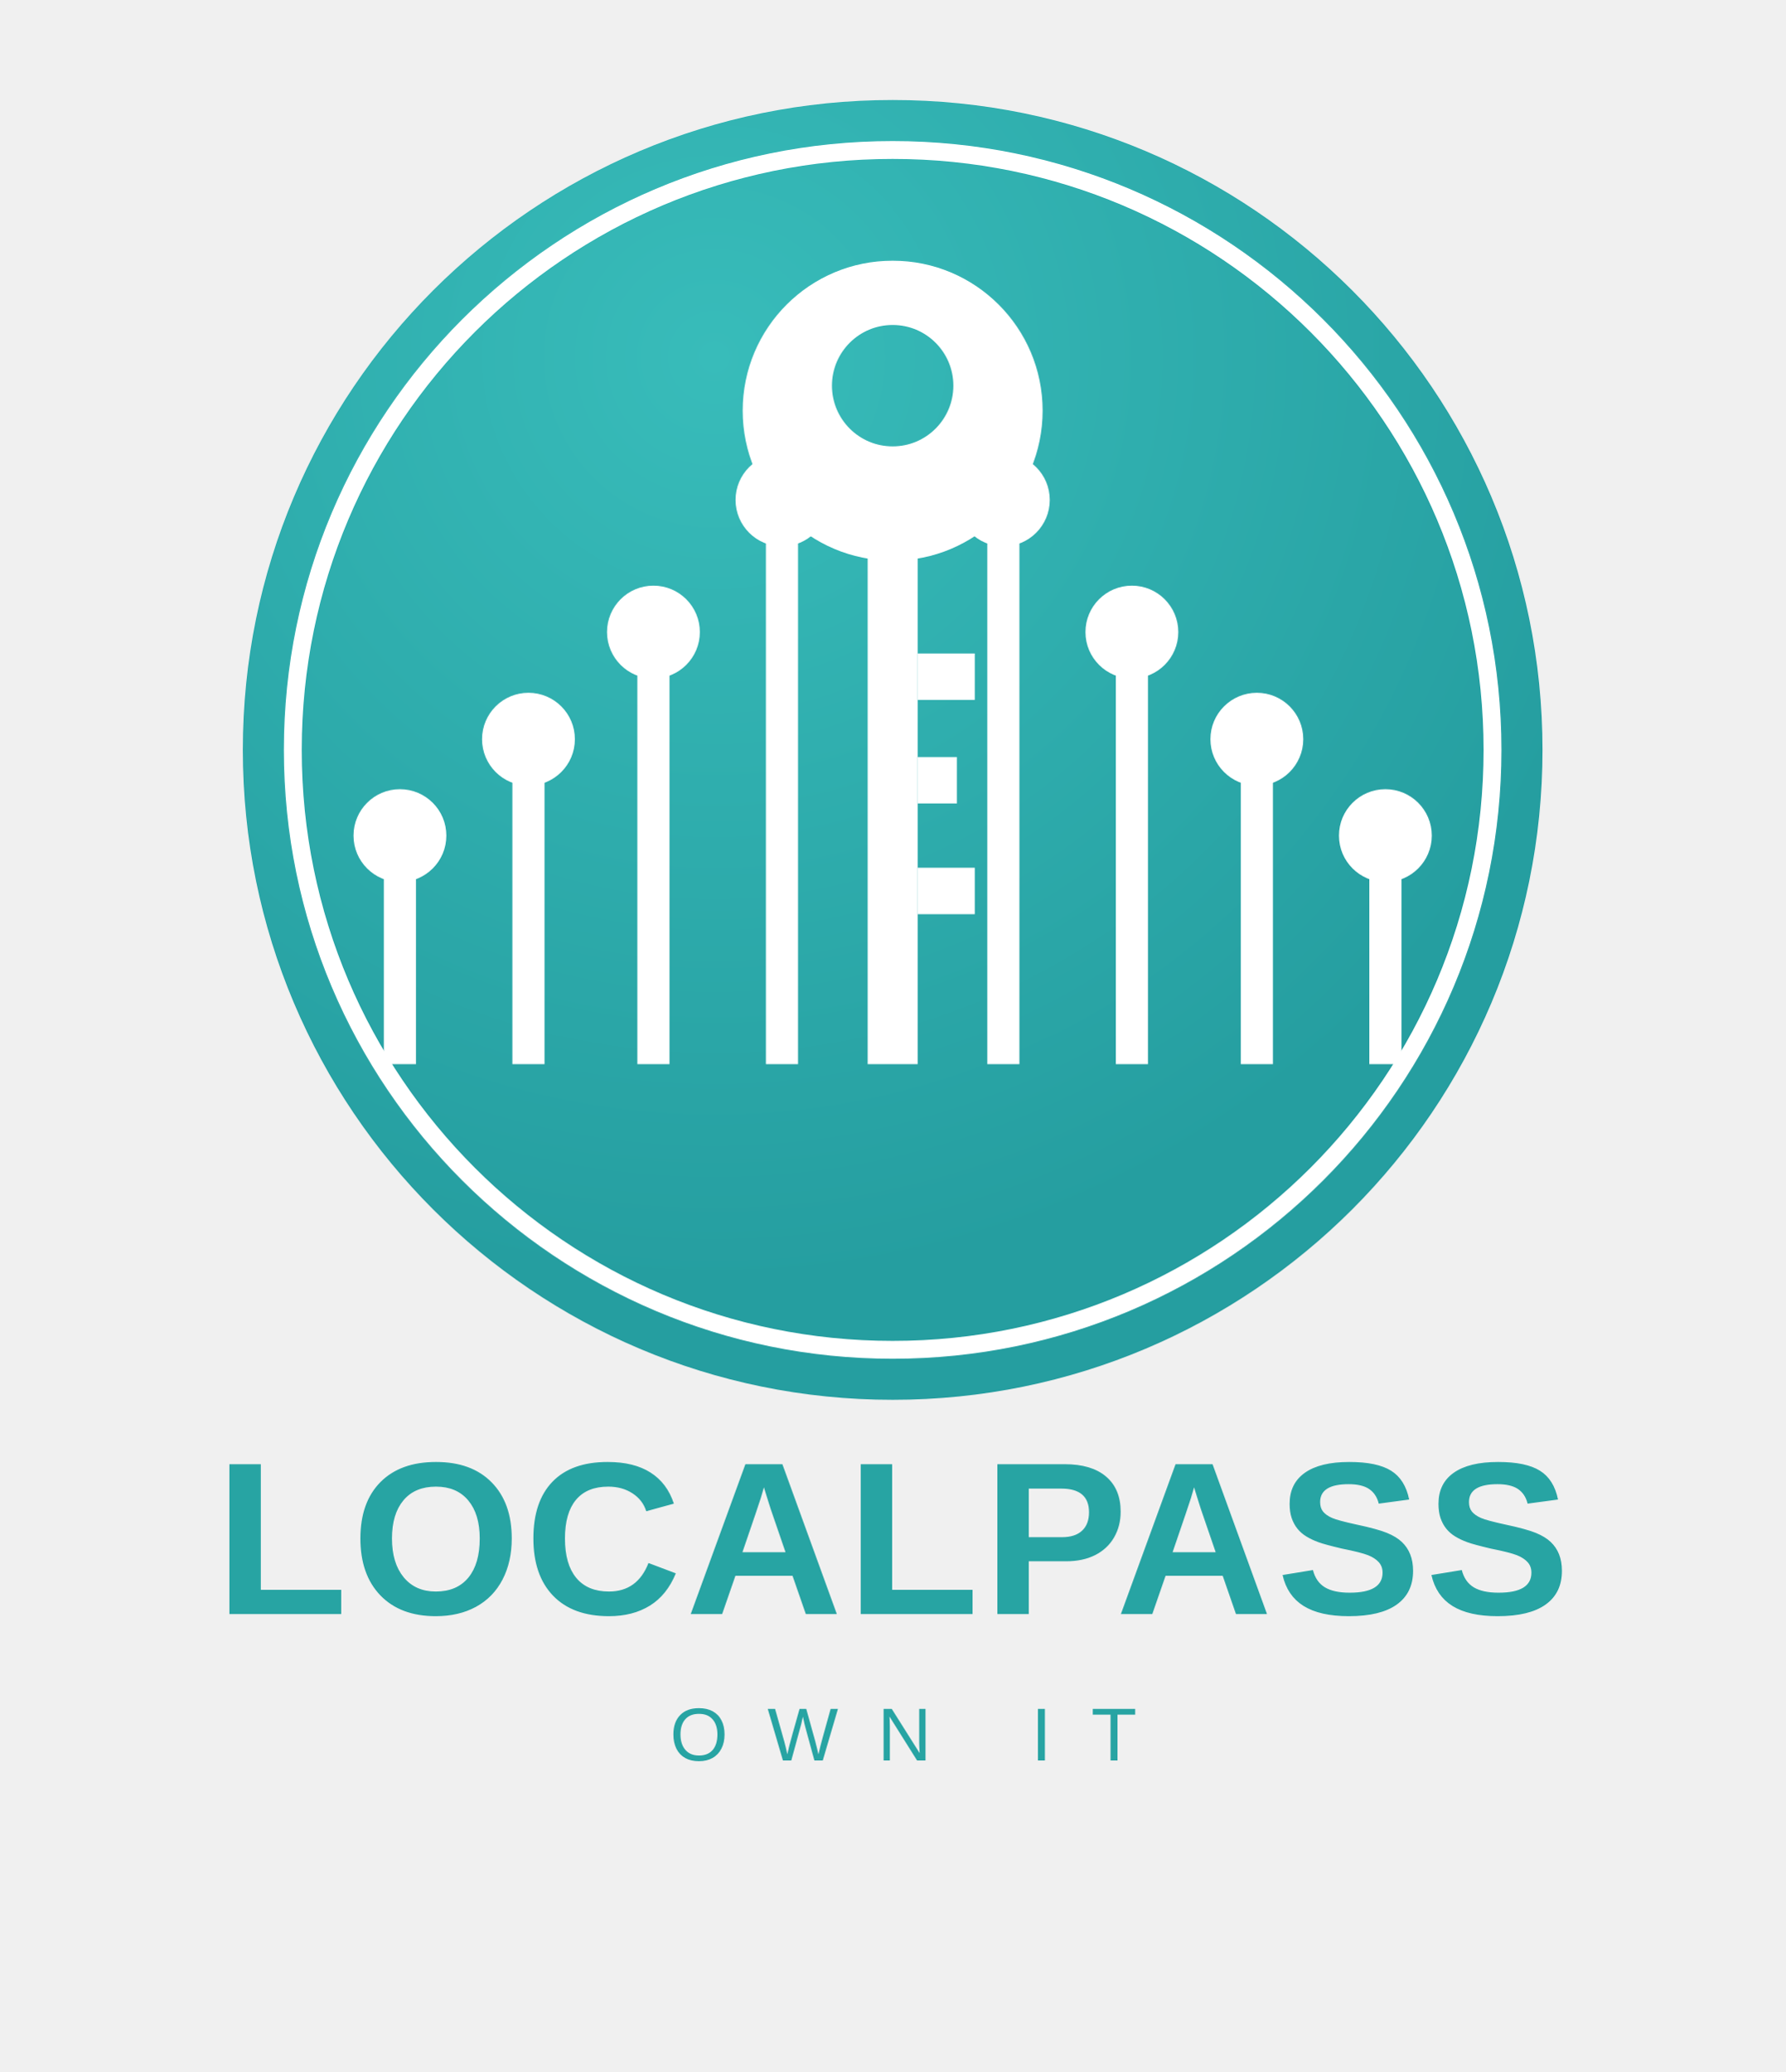
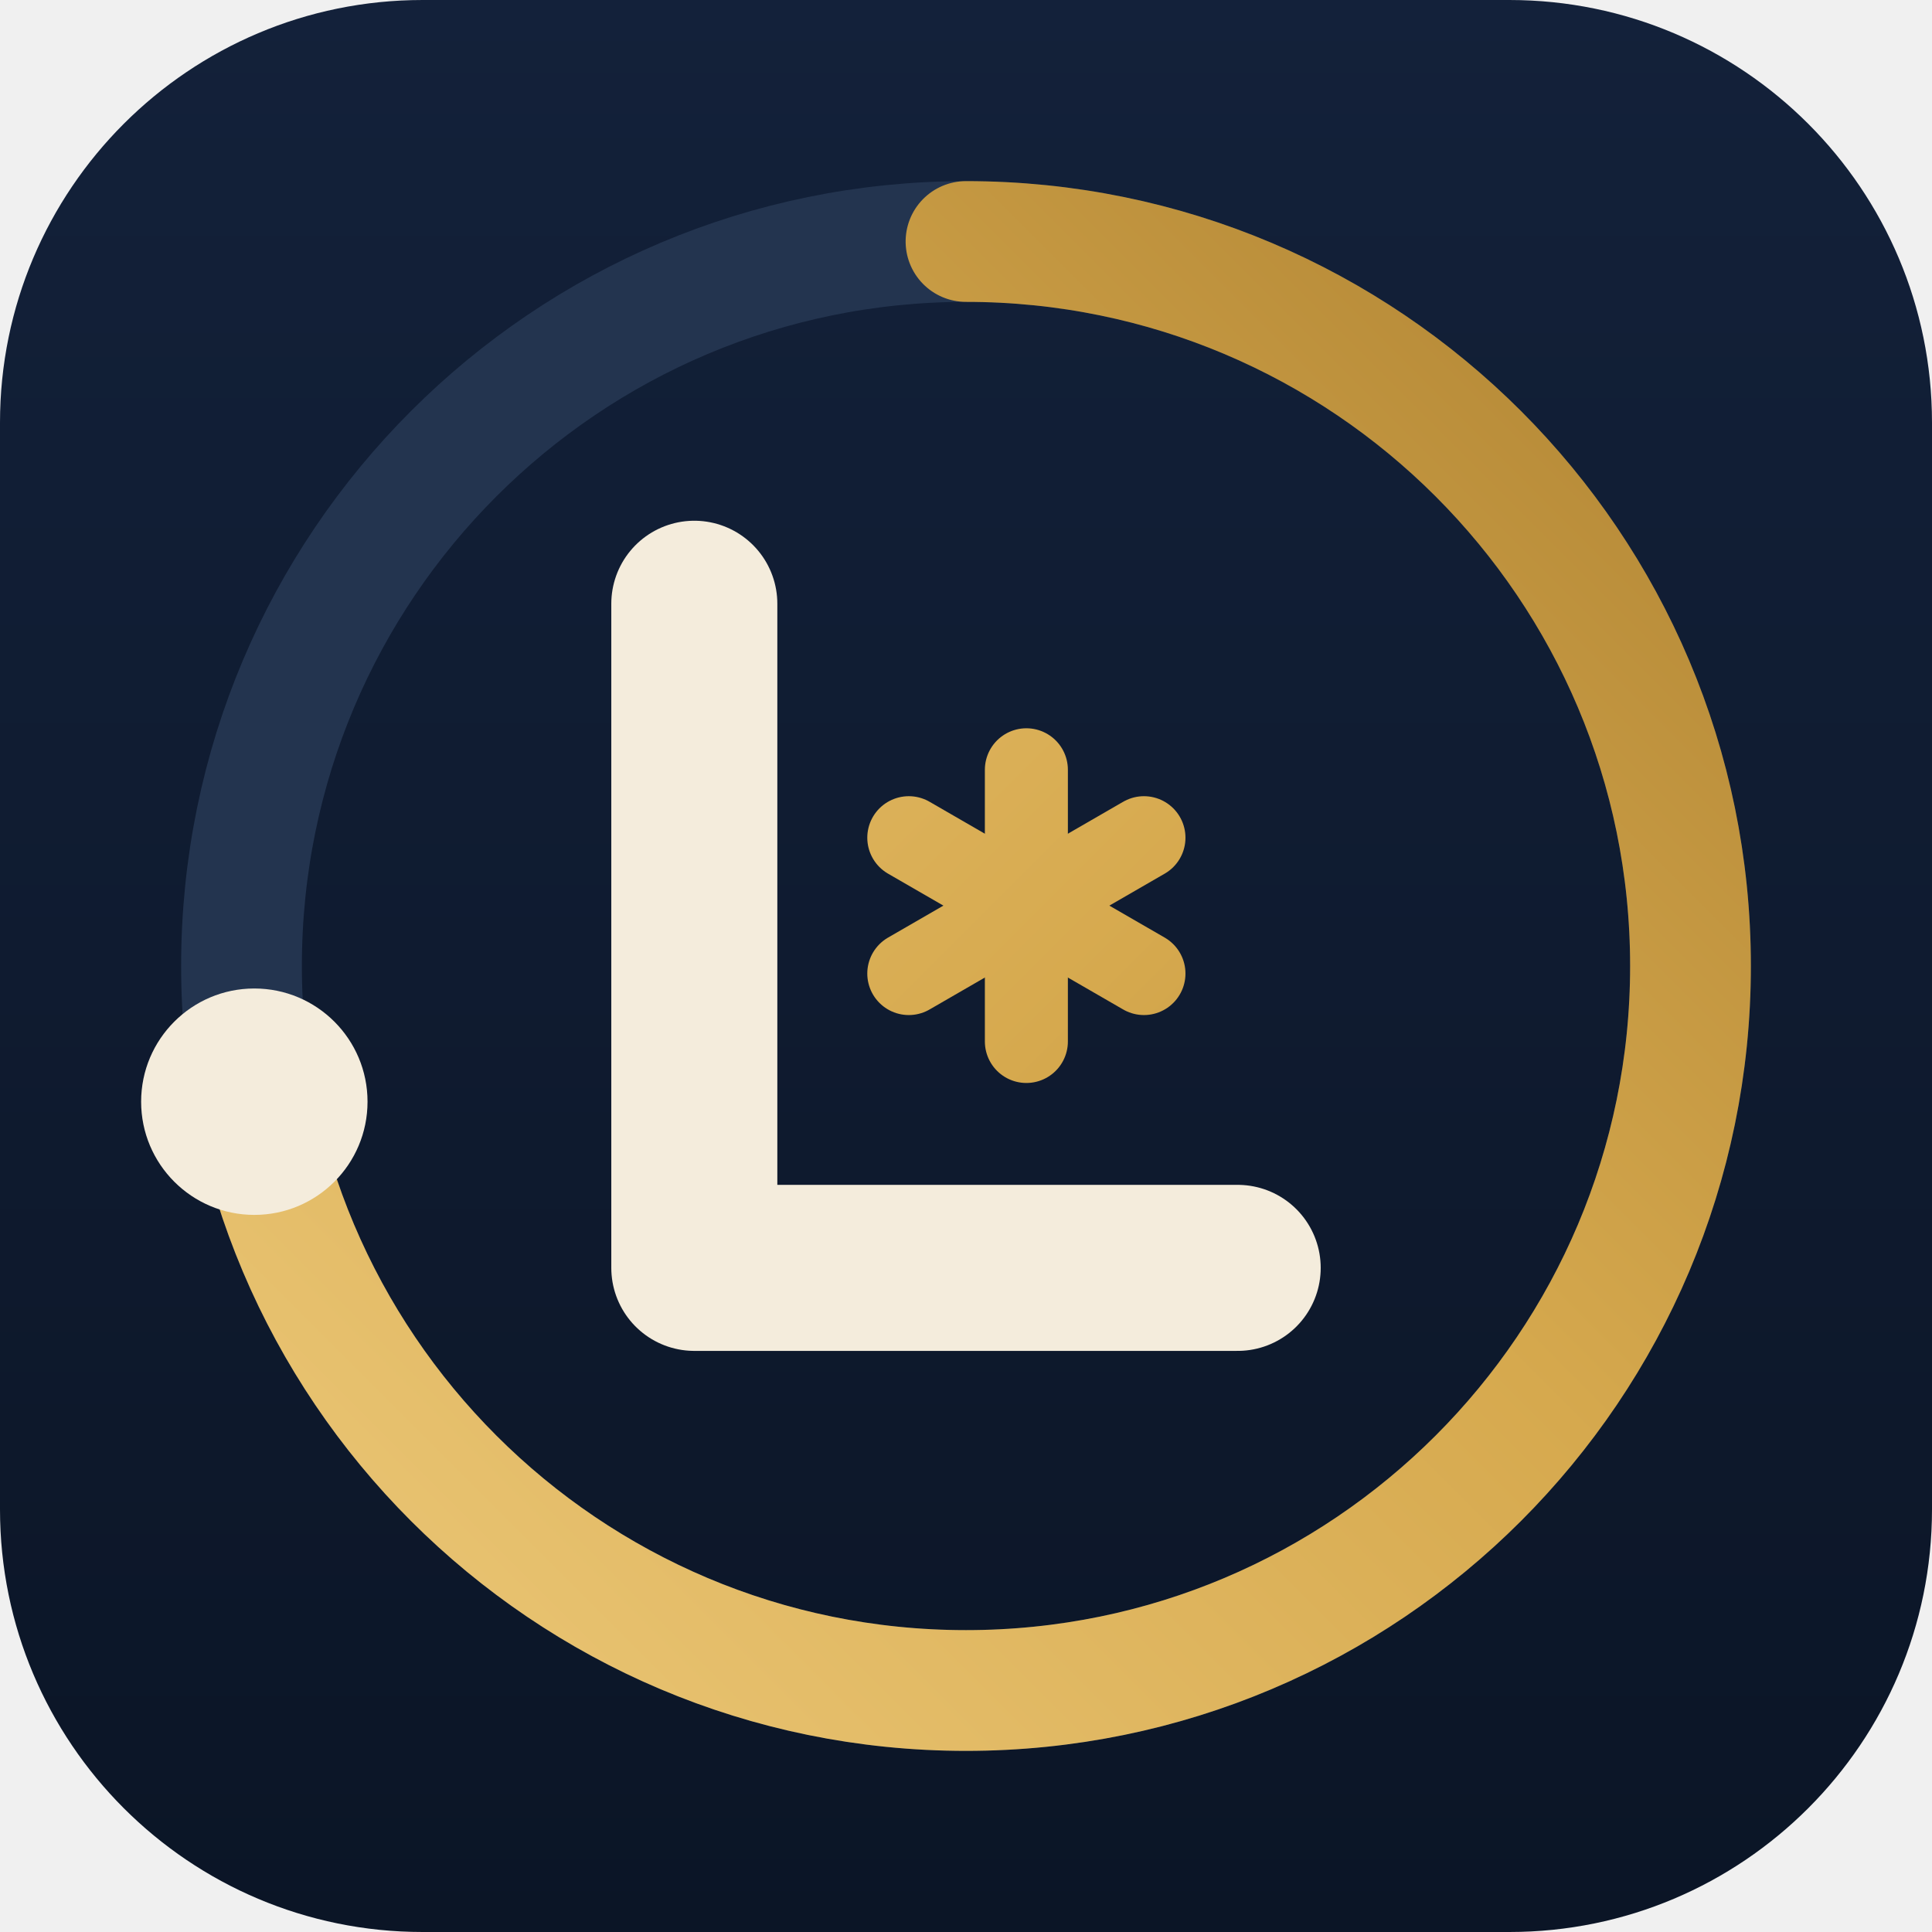
- <svg xmlns="http://www.w3.org/2000/svg" viewBox="0 0 500 580">
+ <svg xmlns="http://www.w3.org/2000/svg" viewBox="0 0 128 128">
  <defs>
-     <radialGradient id="grad" cx="200" cy="100" r="260" gradientUnits="userSpaceOnUse">
-       <stop offset="0%" stop-color="#38BCBA" />
-       <stop offset="100%" stop-color="#259EA0" />
-     </radialGradient>
-     <clipPath id="clip">
-       <circle cx="250" cy="210" r="182" />
-     </clipPath>
+     <linearGradient id="bg" x1="0" y1="0" x2="0" y2="1">
+       <stop offset="0" stop-color="#13213a" />
+       <stop offset="1" stop-color="#0b1526" />
+     </linearGradient>
+     <linearGradient id="brass" gradientUnits="userSpaceOnUse" x1="16" y1="16" x2="112" y2="112">
+       <stop offset="0" stop-color="#ecc878" />
+       <stop offset=".55" stop-color="#d6a94e" />
+       <stop offset="1" stop-color="#b08433" />
+     </linearGradient>
  </defs>
-   <circle cx="250" cy="210" r="182" fill="url(#grad)" />
-   <circle cx="250" cy="210" r="168" fill="none" stroke="white" stroke-width="5" />
-   <g clip-path="url(#clip)" fill="white">
-     <circle cx="250" cy="115" r="42" />
-     <rect x="243" y="115" width="14" height="183" />
-     <rect x="257" y="183" width="16" height="13" />
-     <rect x="257" y="212" width="11" height="13" />
-     <rect x="257" y="243" width="16" height="13" />
-     <circle cx="219" cy="140" r="13" />
-     <rect x="214.5" y="140" width="9" height="158" />
-     <circle cx="183" cy="177" r="13" />
-     <rect x="178.5" y="177" width="9" height="121" />
-     <circle cx="148" cy="207" r="13" />
-     <rect x="143.5" y="207" width="9" height="91" />
-     <circle cx="112" cy="234" r="13" />
-     <rect x="107.5" y="234" width="9" height="64" />
-     <circle cx="281" cy="140" r="13" />
-     <rect x="276.5" y="140" width="9" height="158" />
-     <circle cx="317" cy="177" r="13" />
-     <rect x="312.5" y="177" width="9" height="121" />
-     <circle cx="352" cy="207" r="13" />
-     <rect x="347.5" y="207" width="9" height="91" />
-     <circle cx="388" cy="234" r="13" />
-     <rect x="383.5" y="234" width="9" height="64" />
+   <rect width="128" height="128" rx="28" fill="url(#bg)" />
+   <circle cx="64" cy="64" r="48" fill="none" stroke="#23344f" stroke-width="8" />
+   <circle cx="64" cy="64" r="48" fill="none" stroke="url(#brass)" stroke-width="8" stroke-linecap="round" stroke-dasharray="217.15 301.59" transform="rotate(-90 64 64)" />
+   <circle cx="16.85" cy="72.99" r="7.5" fill="#f4ecdc" />
+   <path d="M46 40 V84 H82" fill="none" stroke="#f4ecdc" stroke-width="11" stroke-linecap="round" stroke-linejoin="round" />
+   <g stroke="url(#brass)" stroke-width="5.5" stroke-linecap="round">
+     <line x1="68" y1="51" x2="68" y2="69" />
+     <line x1="60.21" y1="55.5" x2="75.79" y2="64.5" />
+     <line x1="75.79" y1="55.5" x2="60.21" y2="64.5" />
  </g>
-   <circle cx="250" cy="108" r="17" fill="url(#grad)" />
-   <text x="250" y="452" font-family="'Arial Black', 'Helvetica Neue', Arial, sans-serif" font-weight="900" font-size="61" fill="#27A4A3" text-anchor="middle" letter-spacing="1">LOCALPASS</text>
-   <text x="253" y="493" font-family="Arial, Helvetica, sans-serif" font-weight="400" font-size="21" fill="#27A4A3" text-anchor="middle" letter-spacing="11">OWN IT</text>
</svg>
